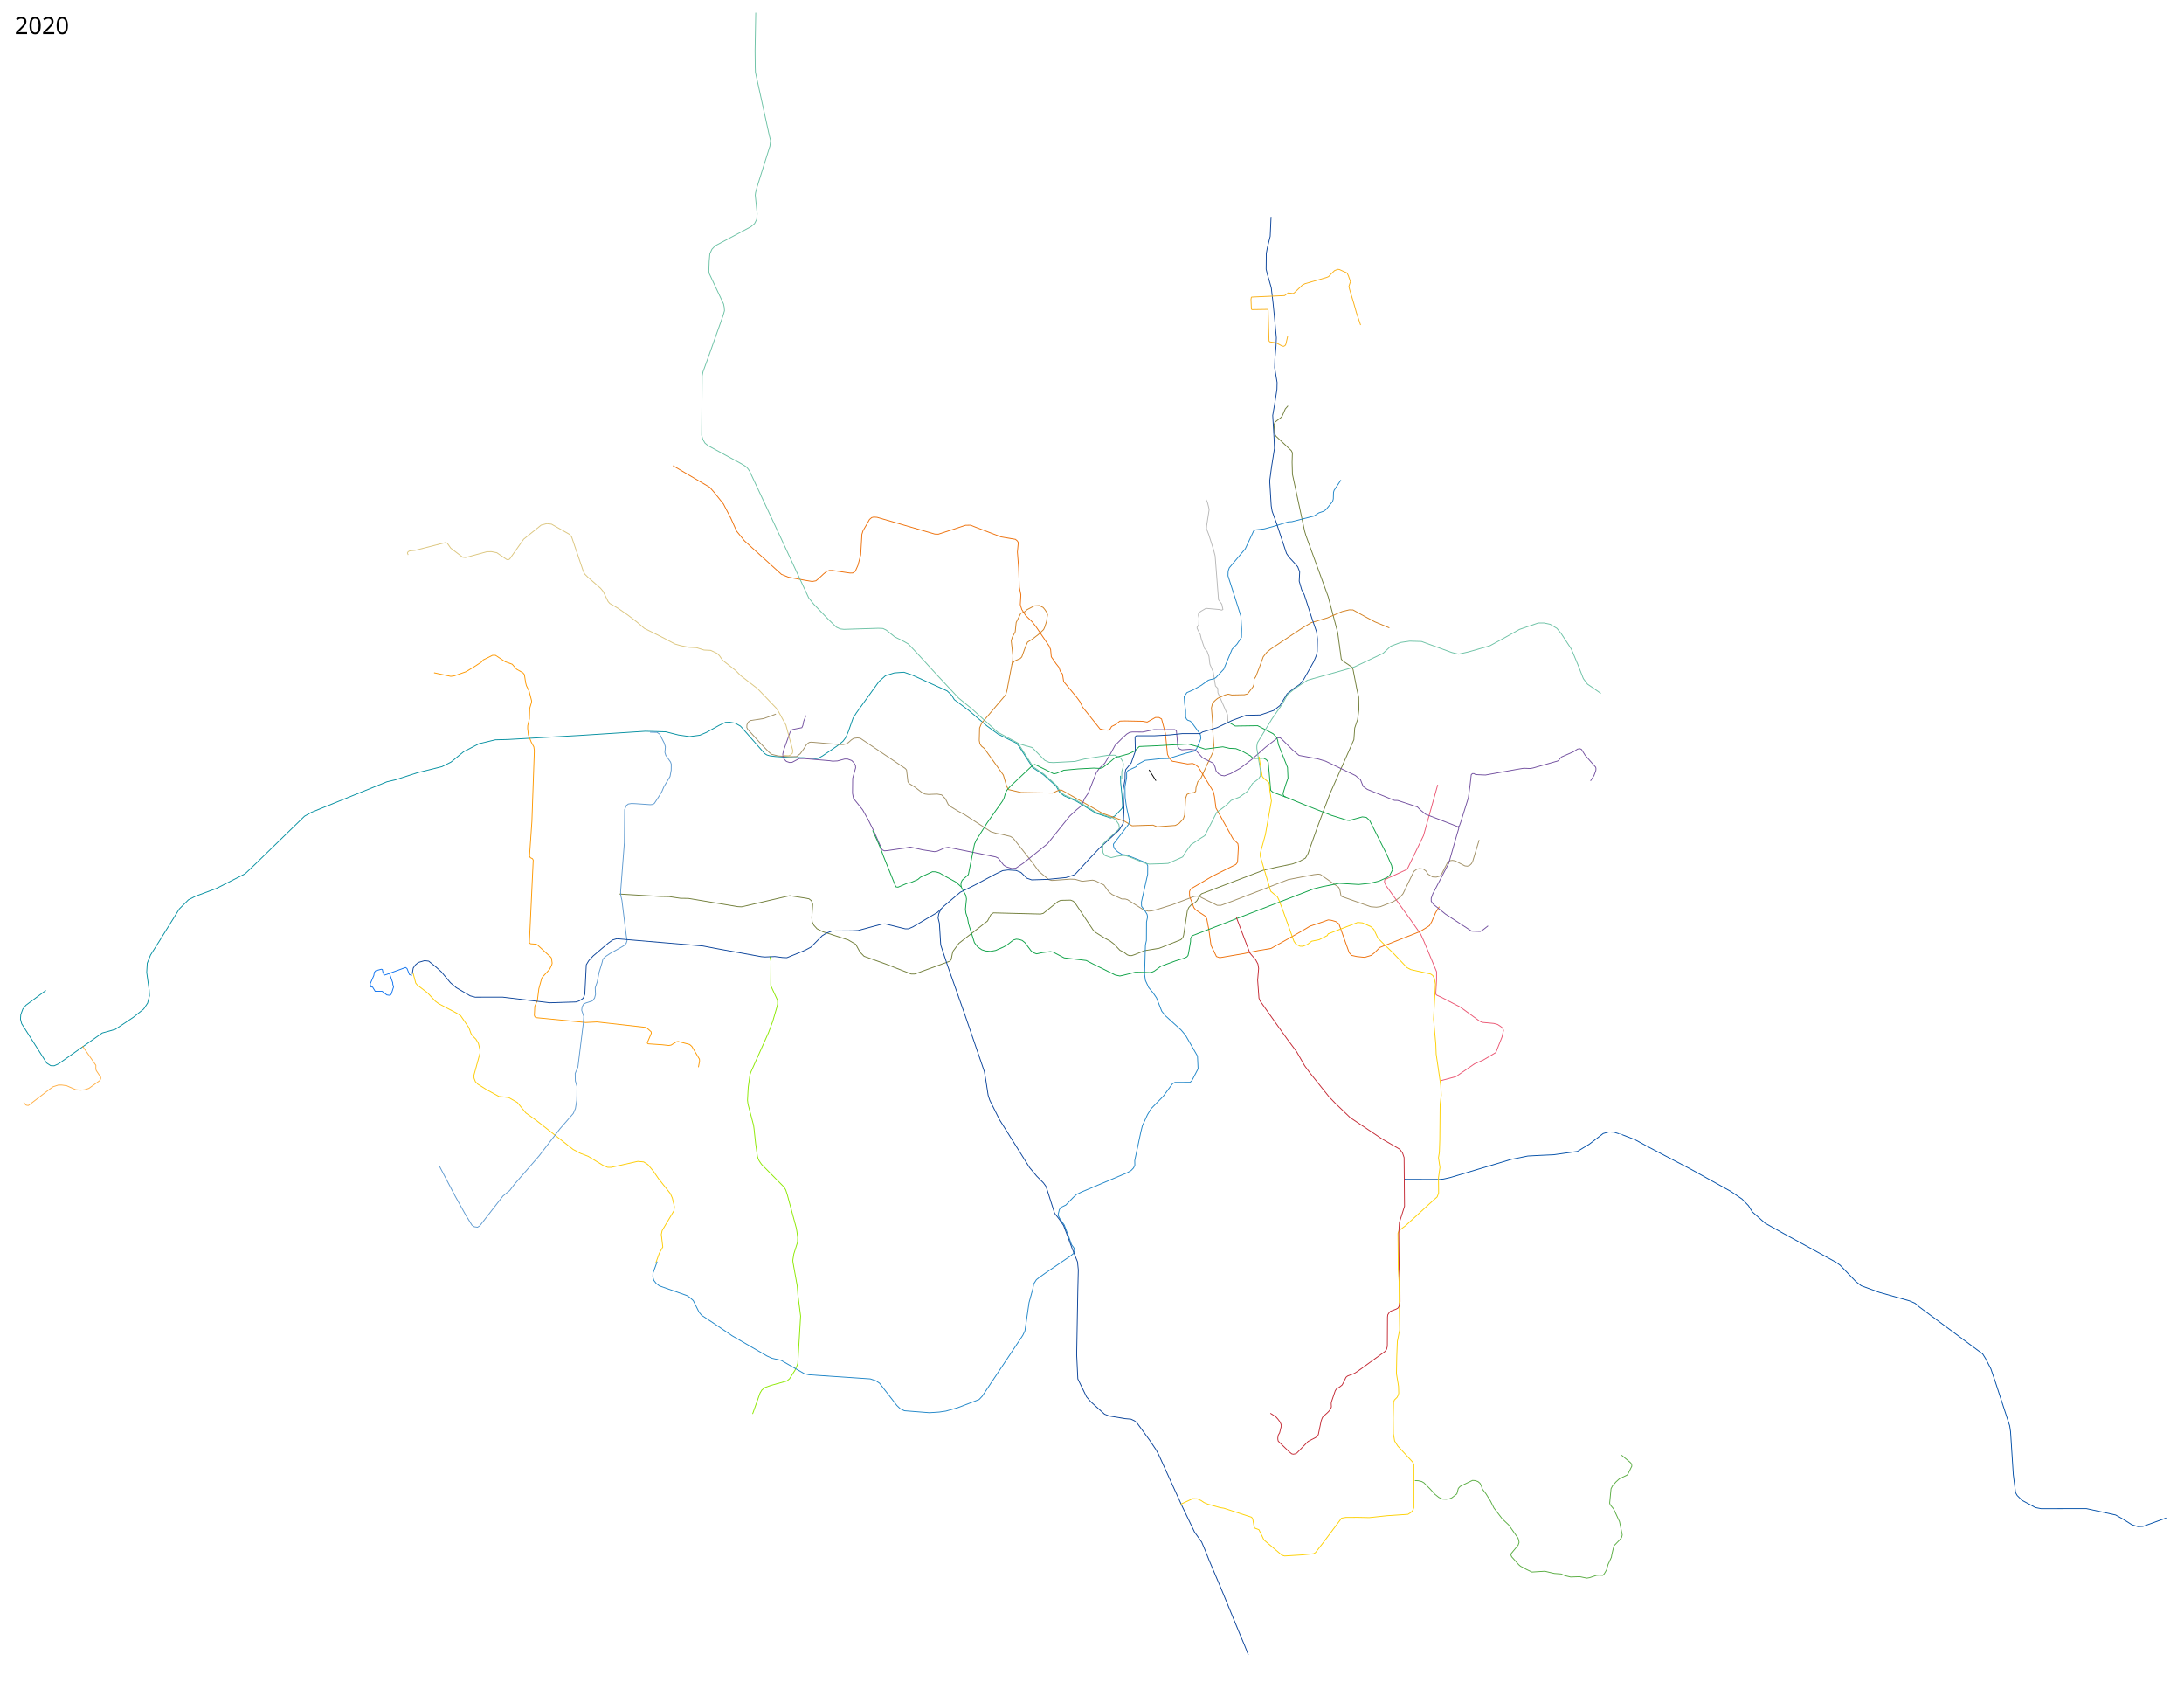
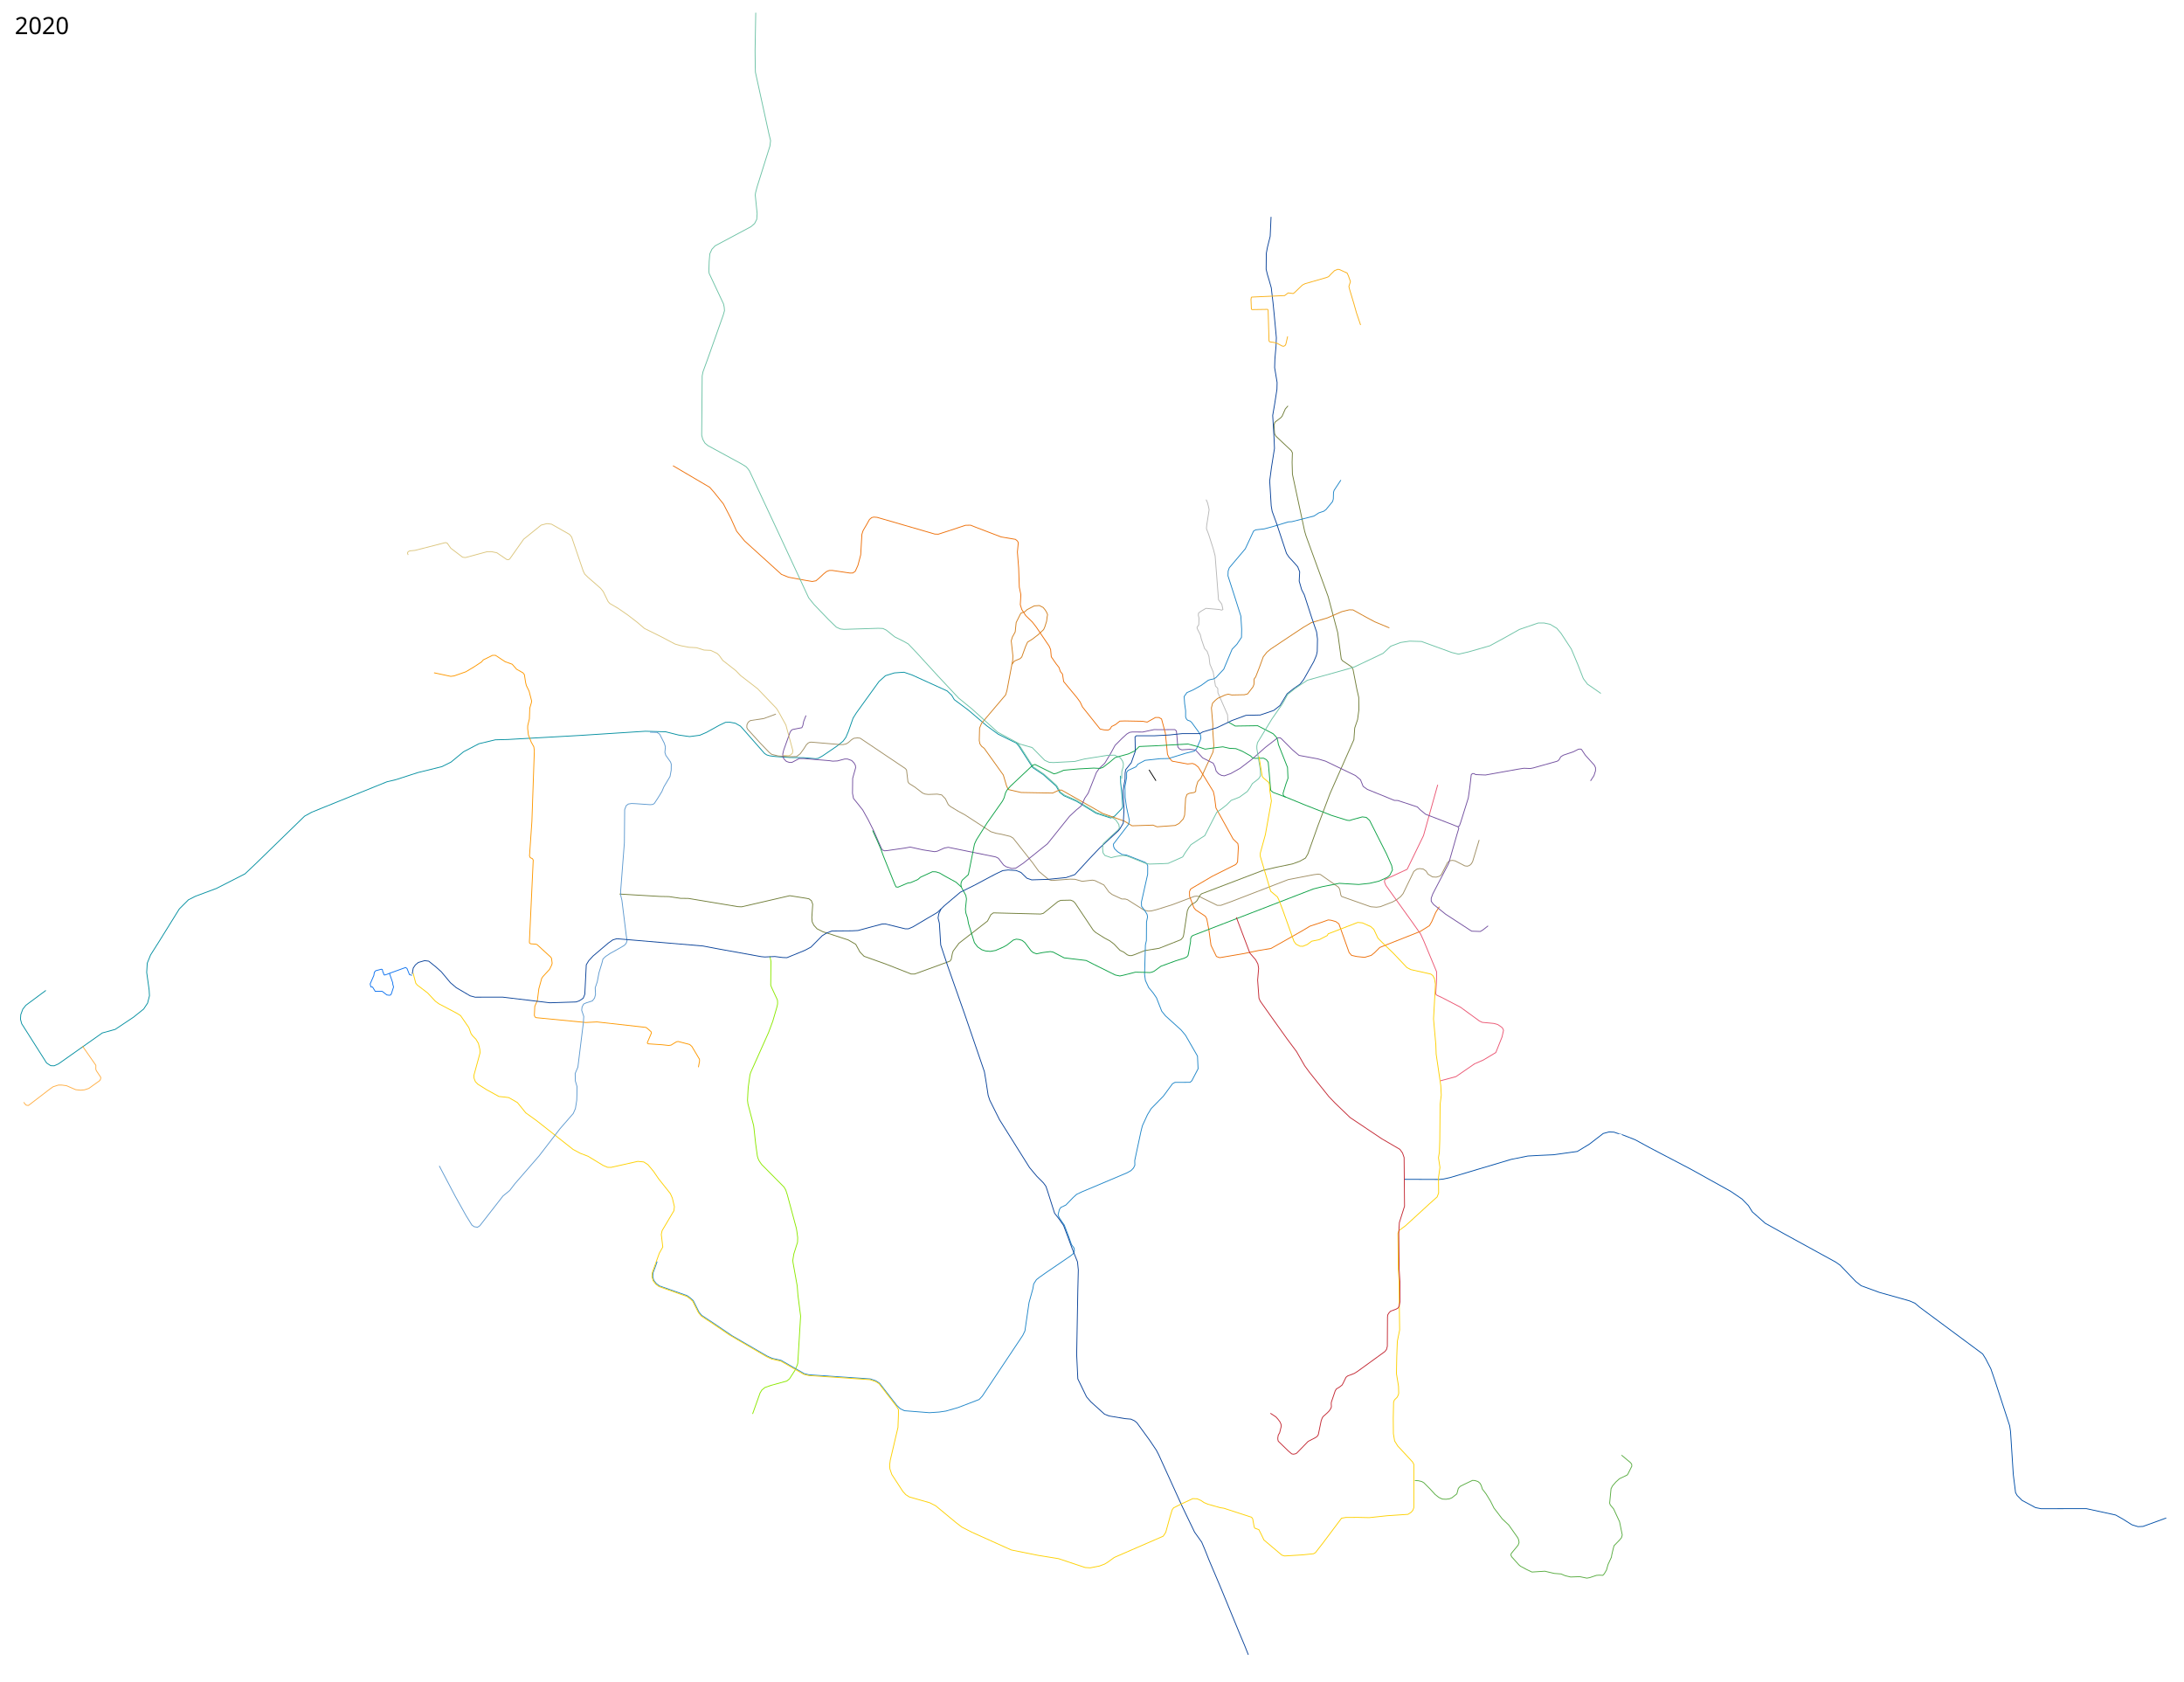
- <svg xmlns="http://www.w3.org/2000/svg" width="13250" height="10200">
+ <svg xmlns="http://www.w3.org/2000/svg" height="10200" width="13250">
  <path d="M278.138 6007.627l-120.882 89.817-18.909 23.636-12.155 33.091-2.026 27.688 7.428 27.688 151.271 238.387 24.987 16.208 20.935.675 25.662-11.48 266.075-187.739 78.337-21.61 111.428-74.285 61.454-49.298 23.636-35.792 11.48-44.57-2.026-35.117-14.857-106.7 3.377-56.052 20.26-49.973 51.323-81.038 122.908-197.869 55.376-55.376 42.545-21.61 126.96-47.272 173.557-88.467 62.129-58.752 299.166-291.062 43.896-24.312 455.839-184.361 52-12.156 136.414-43.896 145.193-35.792 55.376-27.688 76.31-62.804 93.195-48.623 99.272-23.636 76.31-2.026 433.554-24.312 400.464-25.662 123.583 3.377 77.662 19.584 66.856 9.454 62.13-8.103 40.344-17.392 77.16-42.712 38.494-18.233 26.337-.676 33.09 6.078 31.065 17.559 14.857 16.207 131.687 149.92 13.368 8.661 19.048 5.521 32.415 4.052 85.854 5.826 86.91 1.433 71.866 5.969 15.28-1.91 27.697-15.52 87.87-59.953 35.53-28.627 17.118-23.093 14.883-34.72 29.039-82.39 20.014-31.759 137.335-190.42 39.168-35.116 54.026-16.883 58.077-4.052 47.948 16.207 214.076 97.246 27.688 26.338 15.532 26.337 87.791 65.506 110.077 93.869 68.545 50.311 110.063 54.122 15.642 18.595 83.98 129.878 63.525 42.48 78.177 69.623 21.634 38.122 26.593 20.91 75.653 33.067 118.146 72.62 88.995 28.76 24.312-11.48 44.233-46.26 4.39-12.493-4.728-70.909-7.584-71.949-.984-42.78" fill="none" stroke="#038fa0" stroke-width="5" stroke-linejoin="round" />
  <path d="M4670.925 5802.024l6.208 28.89-1.194 144.928 5.491 14.326 34.86 74.97 1.193 11.939v12.415l-3.104 15.52-26.025 89.296-25.786 69.002-107.92 241.388-5.014 16.474-10.267 74.494-1.91 31.516-2.387 46.558 2.626 22.444 34.382 130.602 2.387 18.623 9.79 90.73 10.744 77.358 3.82 12.654 5.73 12.894 8.596 13.609 8.595 11.7 134.661 135.854 10.506 17.668 9.55 29.13 54.915 203.424 3.343 20.055 4.775 36.292-.955 28.174-22.444 71.15-6.207 37.725.955 12.893 25.786 143.734 4.297 55.393 16.236 127.02-17.19 286.99-4.776 14.327-11.938 27.218-33.426 52.05-16.236 13.37-95.504 26.265-37.725 13.37-18.145 14.803-10.983 18.146-45.365 127.02" fill="none" stroke="#8be800" stroke-width="5" stroke-linejoin="round" />
  <path d="M2633.31 4080.945l101.297 21.61 20.26-2.7 71.245-24.987 48.623-29.04 46.26-30.388 11.142-12.831 56.052-27.688h17.558l59.09 38.83 42.545 15.195 26.675 30.39 38.493 21.61 8.78 11.142 7.766 49.298 4.39 17.221 16.544 34.103 15.195 58.753-1.013 9.455-10.13 34.44-2.363 65.169-10.13 41.532-.338 17.558 4.39 38.156 16.883 42.882 16.207 29.714 3.04 23.636-14.858 428.152-14.519 210.024 4.727 10.13 12.831 6.078 5.065 8.441-23.298 497.372 1.013 6.077 6.078 4.39 31.74 2.364 8.103 3.039 83.74 76.648 3.714 7.09 3.714 28.702-2.363 9.792-13.17 27.35-40.518 43.896-7.091 10.13-17.558 63.48-9.117 71.921-15.532 35.117-2.702 55.038 3.715 8.78 6.077 4.726 301.53 29.377 68.882-3.377 295.79 33.09 7.09 4.053 25.325 22.285 1.35 9.117-23.973 56.051v4.052l4.39 4.052 85.427 5.74 39.844 4.39 14.181-2.364 32.416-19.922 10.467-2.026 69.895 18.234 13.17 11.818 45.92 76.986 1.014 10.805-7.091 38.156" fill="none" stroke="#fd9800" stroke-width="5" stroke-linejoin="round" />
  <path d="M7450.013 4383.15l-2.701-47.61-58.415-133.375-1.013-26.675-13.844-14.52-13.844-85.09-19.922-47.272-5.74-46.934-11.143-30.727-15.532-17.559-19.922-58.752-5.74-24.65-13.507-26.337-6.077-12.83v-6.416l10.13-14.857 1.35-40.182-4.052-17.558 1.688-13.844 14.182-10.13 30.727-17.896 79.687 7.091 15.195 3.714 7.766-3.714-6.753-32.077-19.922-27.013-20.597-265.738-10.467-40.519-29.039-90.83-13.169-34.104 1.35-18.57 14.858-95.896-2.701-14.857-7.091-28.363-8.442-18.571" fill="none" stroke="#b7b7b7" stroke-width="5" stroke-linejoin="round" />
  <path d="M8520.228 7153.41l212.975.792 24.83-2.701 39.158-8.596 371.99-110.785 100.279-20.056 71.15-3.82 84.522-3.82 75.448-10.505 68.763-9.55 72.584-43.933 84.521-64.943 35.337-9.55 30.561 1.432s31.517 11.46 31.517 9.55c0-1.91 95.981 36.292 95.981 36.292l88.819 48.23 251.654 131.796 239.716 133.229 68.286 46.32 39.157 40.111 23.398 37.724 78.314 69.241 116.515 64.943 310.867 170.475 26.741 18.624 95.982 99.802 32.471 25.308 109.83 40.112 183.369 51.573 32.949 14.325 28.651 24.354 382.018 283.17 18.145 29.13 31.517 61.122 24.353 70.673 89.775 275.053 5.252 35.336 16.714 260.25 13.848 109.83 10.028 17.668 29.128 29.129 81.657 43.932 34.381 6.685 274.098-.477 177.638 38.679 41.067 22.92 57.78 36.293 36.769 11.46 30.562-1.433 140.868-51.094" fill="none" stroke="#004ea7" stroke-width="5" stroke-linejoin="round" />
  <path d="M6171 4506l15 17.5 82 128 65 44 38 33.5 40 36.5 22.5 39 25 18.5 74 32.5 44 27 73.95 45.498 46.6 15.927 53.089 16.516 18.876 12.388 18.876 28.314 3.22 22.435-8.12 10.912-47.6 43.337" fill="none" stroke="#6bc1a4" stroke-width="5" stroke-linejoin="round" />
  <path d="M4707.36 4331.312l-73.692 27.124-81.244 12.247-13.273 10.006-7.616 15.29-.825 16.774 5.192 10.599 74.574 82.04 55.196 57.413 15.294 12.51 39.518 9.987 74.224 4.593 38.237-1.027 22.29-17.224 22.33-30.921 13.513-21.737 11.257-11.31 9.72-5.173 10.51-.965 171.896 14.632 20.908.145 17.695-3.899 13.7-8.14 18.438-16.379 14.564-9.54 22.539-2.503 16.223 1.776 273.91 184.068 7.42 8.775 8.48 71.44 6.47 10.075 35.46 22.29 46.87 36.027 14.941 6.177 20.256 2.375 53.698-2.026 26.895 4.789 22.75 23.58 17.214 35.09 12.892 11.463 47.934 29.224 38.474 20.474 159.068 103.343 33.434 10.13 30.408 5.278 54.698 13.276 16.343 10.119 16.079 19.96 102.33 129.686 37.487 51.67 60.79 50.66 18.237 5.066 58.764-4.053 52.685-4.053 29.381 1.014 43.567 12.158 62.213-7.096 15.814 3.069 53.684 26.316 30.277 42.46 19.509 15.24 59.176 27.433 20.658.026 13.672 4.215 99.158 62.575 26 6.645 18.806-1.055 30.88-7.59 95.224-29.631 135.211-51.027 14.514-1.566 17.303 2.539 21.54 11.224 61.697 29.96 23.62 11.962 22.828-.027 63.764-23.04L7815.25 5335.5l155.25-30 26.87-3.312 13.338 2.189 85.772 60.05 24.124 17.18 7.09 11.819 7.43 37.48 5.064 7.09 176.258 62.13 34.103 2.701 23.637-3.039 75.635-29.376 24.312-13.844 23.298-17.896 14.857-18.234 65.168-134.726 18.234-13.506 16.545-3.714 22.961 3.039 16.883 12.493 11.143 18.234 28.025 16.883 21.948 1.35 21.61-6.078 10.468-10.467 36.467-71.584 14.182-11.48 16.545-2.026 15.195 2.701 59.765 30.727 15.532 1.688 12.831-4.727 11.143-10.467 7.429-13.169 39.506-130.674" fill="none" stroke="#9f8e63" stroke-width="5" stroke-linejoin="round" />
  <path d="M8722.497 4760.094l-86.12 308.003-99.29 204.659-135.764 62.817-2.026 13.17 8.105 21.278 160.08 222.897 50.659 71.934 19.25 41.54 78.014 187.436v48.632l-4.816 84.146 2.954 7.509 5.915 3.583 26.342 12.158 114.41 59.343 115.013 83.777 17.29 8.263 70.448 6.593 22.803 6.25 16.447 10.776 12.382 9.395 7.092 15.197-9.118 40.527-37.487 94.225-76.251 45.658-53.106 22.987-113.001 77.764-93.988 25.132" fill="none" stroke="#ea5572" stroke-width="5" stroke-linejoin="round" />
-   <path d="M3978.5 7661l21.5-59.5 21-37.5-9-76.5 5-23 71.5-120.5 3-24.5-12.5-52.5-12-27-71.5-90-31.5-46-33-39.5-25.5-16.5-36-3.5L3707 7081l-21-.5-27-11.5-91.5-55.5-47-18-43.776-23.484L3256 6798l-66-47.5-51.182-62.94-52.117-29.863L3058 6654l-31-3-74.5-41-53.791-33.755-14.52-15.195-8.44-21.61-.339-17.896 37.143-135.739-1.35-20.26-8.78-36.804-15.195-25.325-19.921-20.26-9.792-13.843-12.832-35.792-50.31-72.934-19.923-12.832-112.44-59.427-20.597-15.195-47.61-50.649-62.467-47.61-9.117-11.48-16.207-61.454" fill="none" stroke="#fdcc03" stroke-width="5" stroke-linejoin="round" />
+   <path d="M3978.5 7661l21.5-59.5 21-37.5-9-76.5 5-23 71.5-120.5 3-24.5-12.5-52.5-12-27-71.5-90-31.5-46-33-39.5-25.5-16.5-36-3.5L3707 7081l-21-.5-27-11.5-91.5-55.5-47-18-43.776-23.484L3256 6798l-66-47.5-51.182-62.94-52.117-29.863L3058 6654l-31-3-74.5-41-53.791-33.755-14.52-15.195-8.44-21.61-.339-17.896 37.143-135.739-1.35-20.26-8.78-36.804-15.195-25.325-19.921-20.26-9.792-13.843-12.832-35.792-50.31-72.934-19.923-12.832-112.44-59.427-20.597-15.195-47.61-50.649-62.467-47.61-9.117-11.48-16.207-61.454" fill="none" stroke="#fdd001" stroke-width="5" stroke-linejoin="round" />
  <path d="M7813.975 2462.005l-16.144 18.487-19.563 44.437-8.885 9.709-20.803 15.565-13.79 10.948-5.658 16.763 3.5 52.5 8.105 15.198 93.356 87.882 6.724 12.922-1.802 58.264 2.026 71.934 73.961 345.49 8.106 27.356 134.75 369.807 57.751 217.83 21.678 160.345 7.42 10.316 56.276 38.135 7.674 14.787 23.467 120.895 11.145 48.632 1.013 74.974-8.106 59.777-17.223 50.659-5.066 70.92-145.14 327.521-73.217 194.76-60.79 170.793-14.672 25.263-34.448 19.25-44.579 16.21-98.277 20.265-79.027 18.237-373.899 142.54-9.105 8.645-19.395 33.869-10.974 10.487-20.237 10.447-18.26 20.485-8.332 18.87-22.593 147.739-4.513 14.409-12.171 13.592-131.725 52.066-88.146 14.184-60.79 24.316-18.377 6.048-13.783-.278-12.498-4.664-21.198-16.303-23.303-11.145-35.46-37.487-26.093-19.987-29.855-15.685-54.948-34.408-15.448-14.197-109.738-164.2-11.563-11.794-16.16-6.416-60.212 1.25-17.421 8.092-88.146 70.922-16.21 4.053-286.727-7.093-15.197 11.145-20.264 38.5-173.251 134.752-34.974 47.119-4.671 13.814-7.277 37.055-7.697 10.487-213.87 77.948h-21.277l-155.015-60.79-130.699-46.606-25.329-26.342-25.33-46.606-45.592-26.342-133.738-43.567-19.49-5.858-35.881-18.145-19.273-21.278-10.171-20.784-2.237-25.817 5.415-81.173-8.018-21.438-14.55-11.202L4890 5448.5l-98.5-15.5-292 67.5-22.5-1-301-50-47-.5-70-10.5-55-1-245.5-14.5" fill="none" stroke="#707d38" stroke-width="5" stroke-linejoin="round" />
  <path d="M6137 4033l17-23 35-15 10-10 22-61 13-29 29-18 34-26 34.5-32 7.5-17 10.5-33.5 1.5-11 1-10.5 3.5-19-6.602-15.74-8.898-13.76-11-13.5-23-12-31 2-44 23-13 12-25 10-28 56-6 57-17 31-7 23 10 91-1 26-35 185-8 26-146 172-12 29-2 76 4 20 10 14.5 16 12.5 116 162 20 67 10 21 78 18 191 3.5 39.5-18 14.395-.175L6461 4804l229 130 132 47 46 28 127-4 25 10 110-8 23-12 26-28 8-23 2-34 4-68 8-23 14-7 30-5 9-6 2-24 11-36 18-19 35-77 39.5-84 4.587-38.97-6.587-93.03.5-35-8.5-100 7-29 16.5-17 13.958-11.669 45.542-20.831 19.009-4.813 21.489 4.874L7550 4214l19-5 32.5-42.5 6.123-15.608.877-31.892 9.89-14.05L7641 4047l23-63 22-28 24.482-19.965L7817 3865l89-59 49-29 98-29 88-38 44.5-11 23 .5 76.5 42.5 55.513 29.65 88.466 36.805" fill="none" stroke="#d27e1c" stroke-width="5" stroke-linejoin="round" />
-   <path d="M4889.89 4339.805l-13.89 35.192-5 25-6.172 14-22.06 4.172-33.787 6.768-7.404 4.04-7.889 11.483-39.137 109.554-5.712 23.74 1.525 19.769 7.95 12.268 12.575 12.732 19.111 6.475 15.697-1.111 43.303-22.89h27l156 13 19.676 2.95 28.807-1.464 43.754-11.483H5142l25 9 13.856 14.12 8.922 16.012L5191 4657l-18 64-1 91 6 31 21 26 35 44 34 61 31.25 62.75L5348 5147.5l5.76 8.139 12.715 5.129L5385 5159l105-15 32-6 77 17 71 11 16.757-3.05 42.789-19.122 23.657-4.353L5780 5145l261 53 16 8 31.419 40.637 15.006 10.424L6138 5268l25-2 45-30 147-118 134-167 42-39 29-24 21-46 21-31 50-126 18-25 32-30 34-56 29-53 41-41 29.465-27.232 17.387-10.357L6869 4440l63.898.243 69.313-14.89L7034 4426l93.548-.586 9.516 8.313L7141 4475l4.646 55.343 10 12.414 14.486 5.536L7218 4545l35 4 43 48 64 32 11.139 22.016 6.83 25.588L7392 4693l18 10 17.99 3.06L7467 4692l57-32 72-55 80-71 54-42 16.747-13.06 8.944-4.211 11.242.697L7775 4482l66 66 40 34 114 21 47 14 181 87 31 26 16 40 25 18 164.528 66.919 20.398.563 119.224 39.173L8615 4911l34 28 156 60 39.374 15.667 9.222-4.293L8862 4987l46-147 10-72 7.75-68.75 6.772-6.963 9.517-.162 10.461 6.375 59.5 2.5 197.095-35.35 36.022-5.697 39.064 1.57 17.138-3.27 148.882-42.308 5.964-3.578 7.831-10.719 9.762-10.27 71.49-31.222 26.012-16.611 14.598-1.962 8.853 4.262 22.492 35.771 63.69 72.134 1.72 8.868-1.072 11.866-11.34 30.57-20.704 31.651" fill="none" stroke="#714e9e" stroke-width="5" stroke-linejoin="round" />
+   <path d="M4889.89 4339.805l-13.89 35.192-5 25-6.172 14-22.06 4.172-33.787 6.768-7.404 4.04-7.889 11.483-39.137 109.554-5.712 23.74 1.525 19.769 7.95 12.268 12.575 12.732 19.111 6.475 15.697-1.111 43.303-22.89h27l156 13 19.676 2.95 28.807-1.464 43.754-11.483H5142l25 9 13.856 14.12 8.922 16.012L5191 4657l-18 64-1 91 6 31 21 26 35 44 34 61 31.25 62.75L5348 5147.5l5.76 8.139 12.715 5.129L5385 5159l105-15 32-6 77 17 71 11 16.757-3.05 42.789-19.122 23.657-4.353L5780 5145l261 53 16 8 31.419 40.637 15.006 10.424L6138 5268l25-2 45-30 147-118 134-167 42-39 29-24 21-46 21-31 50-126 18-25 32-30 34-56 29-53 41-41 29.465-27.232 17.387-10.357L6869 4440l63.898.243 69.313-14.89L7034 4426l93.548-.586 9.516 8.313L7141 4475l4.646 55.343 10 12.414 14.486 5.536L7218 4545l35 4 43 48 64 32 11.139 22.016 6.83 25.588L7392 4693l18 10 17.99 3.06L7467 4692l57-32 72-55 80-71 54-42 16.747-13.06 8.944-4.211 11.242.697L7775 4482l66 66 40 34 114 21 47 14 181 87 31 26 16 40 25 18 164.528 66.919 20.398.563 119.224 39.173L8615 4911l34 28 156 60 39.374 15.667 9.222-4.293L8862 4987l46-147 10-72 7.75-68.75 6.772-6.963 9.517-.162 10.461 6.375 59.5 2.5 197.095-35.35 36.022-5.697 39.064 1.57 17.138-3.27 143.453-40.213 8.396-3.885 6.22-7.21 9.64-16.474 15.164-9.694 61.055-20.62 31.224-15.8 11.152-.913 7.088 2.401 23.648 35.496 54.056 59.604 7.427 15.766-.166 19.238-9.476 29.105-20.703 31.651" fill="none" stroke="#714e9e" stroke-width="5" stroke-linejoin="round" />
  <path d="M8135 2912l-41 62-3.75 12.5-1.25 40-4.25 15.5-40.25 49-13.5 10-30 10-29 19-134.56 34.39-20.94 1.11-97.5 29.5-49 13-52 6-12.5 7-50.5 108-97 115-7 20-1 29 40 124 38 120 5 79-1 50-28 42-29 30-50.75 121.25-47.38 50.602-14.37 8.398-19.223 3.69-13.027 4.31L7288 4157l-50 28-37 16-17 24 3 43 6 42v39l4.75 11.75 7.31 7.787 15.088 5.185 8.852 7.528 45.944 62.9 8.306 14.35 2 19.5-3 11-23.25 53.25-13.5 13.75-52.5 13-104 32-50 1-92 10-43 23-12 16-48 22-9 12v31l-10 56 1 65 8 57 18 84-5 22-92 120 1.172 15.585 6.078 13.165L6780 5166l27 17 27.25 3.5 114.5 45 9.388 9.261 4.862 10.489-.354 51.921L6925 5471l.525 26.171 23.767 32.479 9.9 16.996 2.88 15.05-6.426 31.494L6955 5705l-6 27-5 178 5 37 19.95 43.182 27.06 32.646 20.212 29.525 31.757 81.021 22.666 28.352 94.554 85.507L7192 6279l73 127 3.586 76.839-37.707 72.454-10.707 9.646-92.283.525L7113 6574l-55.201 75.12-73.82 75.436-22.365 36.671-30.907 67.16-9.1 36.301-37.314 174.766L6885 7068l-8.245 16.888-15.008 15.476-22.969 13.03-273.152 115.192-33.515 15.646-20.99 18.99-44.871 46.278-30.25 14.25-9 13.5-7.928 31.762 7.428 17.738 17.5 26 12.75 17.75 25 65.75 19 53.25 15.5 21.25 2 15.75-5.246 16.369-17.254 14.38L6464 7639l-115.5 78.75-43.25 30.5-17.5 14-16.5 25.75-5.25 30-23 83-25 172-13 27-246 369-19 20-128 49-73 21-41 6-59 4-152-12-25-12-21-20-105-135-23-15-33-11-372-25-29-7-140-80.5-55-12.5-30.894-14.024-211.646-122.716-110.96-75.26-73.5-48.5-16-19.5-35-70-20.25-18-16.804-11.957L4001 7800l-19.5-14.5-14.75-19-6.25-21.75 1.086-22.819 17.164-46.431 8-23.25" fill="none" stroke="#1e85c7" stroke-width="5" stroke-linejoin="round" />
  <path d="M4083 2825l223 131 27 31 56 70 45 87 35 78 48 59 224 203 42 17 102.5 19 42 7 22.5-4 18-15 29.5-27.5 17.5-14 16.185-6.146L5049 3460l108 16 17-.5 15-10.5 16-36 16.724-63.219L5229 3241l7.228-22.614L5257 3183l18-32 13.5-11.5 12.5-3 20.213 1.513L5640.5 3230.5l30.5 9 21.68.833L5743 3224l115-38 30.556-.317L5922 3199l152 58 86.5 14.5 11.469 9.615 5.871 9.893-5.394 57.514L6180 3446l4 115.5 9.5 46-3.5 60.5 9 29 24 37 40 39 24 31 78 115 9 21 4 44 29 42 18 23 8 24 13 16 7 45 81 98 19 26 14 30 107 134 23 5 24.407 1.935 13.189-6.46L6744 4406.5l23.552-11.459L6794 4374l31-1 106 2 29 5 50-28h21l16 9 23 86 13 129 11.5 23.5 17.115 17.53L7205 4634l30.17-3.055L7250 4637l20 16 91 148 7 31 9 69 104 188 29 28 3 22-5 90.5-10.5 14L7355 5315l-121 71-11.166 7.266L7216.5 5408l.5 29 26 68.5 11 13.5 58.497 38.635 8.767 15.352L7334 5640l13 94 33 68 20 7 147-25 86-18 78-13 186-105 50-30 78-26 33-12 18 2 28 8 19 14 62 174 15 17 31 7 48 5 40-12 20-16 32-32 40-16 205-81 56-35 14-24 24-56 22-35" fill="none" stroke="#ed6f08" stroke-width="5" stroke-linejoin="round" />
  <path d="M7454 4381l40 23 136-2 94.454 49 19.546 21 7 17 5 27.071L7811.172 4655l2.828 66-12 33-17.705 57.521.644 9.014L7791 4831l122 50 164.929 64.83 95.261 29.694 14.881 1.415L8203 4972l62-17 24 3 20 18 103 204 31 70 5 27-17 33-15 12-51 23-56 13-66 7-118-7-101 20-56 14-256 99-474 183-8.089 5.21-6.507 13.852L7223 5711l-12 69-3.7 16.11-7.068 8.133L7185 5812l-52 16-90 33-41 30-12.9 5.697-13.414 2.585L6940 5898l-52-1-71 18-23 5-28-6-135-67-41-21-134-16-67-35-17-3-47 6-36.444 7.586-20.414-7.586-12.544-10.412-37.912-50.287-16.353-12.908-17.98-5.807-18.135-1.923-17.228 5.276L6108 5733l-20.465 11.455-47.384 20.667-32.151 5.758-29.586-2.89-22.353-7.292-25.182-17.354-19.293-25.596L5876 5603l-6.42-35.228-9.688-29.216-2.842-23.657 6.414-62.12-3.939-21.244-27.868-51.878L5800 5351l-66-36-34.121-19.89-21.879-6.767-21.161-.657-72.716 33.433-15.805 13.857-43.257 18.704L5508 5356l-59.496 25.243-12.404-1.354-7.1-14.89-69-171-16.91-46.155L5322.5 5100l-28.5-62.75" fill="none" stroke="#0ba044" stroke-width="5" stroke-linejoin="round" />
  <path d="M5831.657 5379.657l-2-15.525 1.975-12.725 5.853-12.407 37.515-34 37-185 12-26 64.706-102.534L6082 4859l9.697-19.222 8.267-29.34 8.743-17.267L6130 4769l135-127 14-5 115 57 17-4 43-18 88-8 94-5 37 2 18-6 39-30 36-30 80-22 38-18 28-27 94-4 201-11 57 15 47 16 73-10 35-4 40 9 39 2 39 16 50 28 10 10 14 5 55-1 17 9 11 15 6 65 9 106 14 12 77 29" fill="none" stroke="#0ba044" stroke-width="5" stroke-linejoin="round" />
  <path d="M2665 7072l96.725 183.917L2826 7371l37 60 14 10 20 3 14-9 140.5-180.5 41-33.5 31.1-40.674L3204 7088l66-76 127-165 81-93 13-30 8-50 1-31 .5-52.5-10-34-1-45 16.5-39 33-267.5 2.665-39.46-12.698-37.695 2.305-19.261 9.132-18.009L3554 6084l40-13 13-17 6-22-2-40 12.525-37 10.475-55 18-59 6-24 16.454-15.718L3702 5783l61-34 25-15 10.875-12.048 5.368-15.963L3799 5671l-26-210.585-6.276-25.536L3765 5410l23-298 1.757-200.89L3799 4887l13-10 19.753-3.21L3858 4875l87 6 16.102-1.617L3970 4873l23-35 22.565-36.848 12.11-28.414L4065 4710l7-38 .512-36.297-4.22-13.3-28.989-40.807-5.507-17.982 3.154-33.22-6.465-21.555-28.485-55.84-16.25-10.75-42-1" fill="none" stroke="#5d99cf" stroke-width="5" stroke-linejoin="round" />
  <path d="M2501 5907l6-35 12.818-18.94 17.879-15.06 38.303-11 25 3 43.163 34.86 32.98 29.454 55.464 66.464L2768 5991l84.343 49.464 30.303 8.122 165.758-.354 287.364 34.293 158.525-4.94L3514 6071l24.303-16 9.647-24.354 8.94-178.535 14.635-24.454 26.908-29.2L3691 5720l27-19 24-7 522 44 95 18 259.626 46.818 21.76 1.93L4701 5802l47 6 26 1 110-45 36-19.182 68-68.818 26-16 33-13 121-1 37.475-1.829 145.697-39.232L5370 5604l122 30h19l27.707-11.888 87.94-52.232 60.454-35.415 22.02-20.828L5729 5494l97-82 83-41 130-69 44-21 33-4 48 3 30 12 36 35 29 10 97-3 112-11 53-18 90-98 60-63 114.5-105.5 9.373-11.898L6815 4992l4-81-5.5-117.5 12-66.5.5-37.5 3-20.5 34-42 25-71-2-86 8-7h109l93-5 75-8h109l16-10 87-26 92-44 84-31 87-2 82-28 38-30 43-71 41.25-32.5 37.25-25.75L7909 4122l61.5-109 15.596-36.873L7991.5 3952l1.5-76-5.5-43-29.5-86-45-139-16-31-15-52 3-56-11.75-30.75-21.25-24.5-31.5-33.75-15.5-23-60.5-182.75-26.486-72.595-5.764-33.155L7703 2917l11-83 18-114-2-51-3-55-5.75-94 11.75-68 14-90.5 1-41.5-8-48-7-42 1.5-51 7-80 2-50.5-6-64.5-7.5-79.75-7-70.25-7-58.5-3.311-29.559L7700 1701l-11-36.5-7.5-31.5 1-96 6.5-35.5 17-68 5.284-117.975" fill="none" stroke="#094299" stroke-width="5" stroke-linejoin="round" />
  <path d="M5709.121 5513.636l-13.927 29.233-4.033 25.02 7.839 32.11 8.25 132 41.75 126 104 295 119 347 9 53 14 91 10 30 59 118 182 290 44.06 52.758 40.566 40.626 14.994 20.824L6356 7227l42 132 27.697 35.625 26.839 38.79L6476 7495l27 74 34 85 5 49-3 122-7 392 7 147 53 109 26 30 83 75 28 11 97 16 35 3 21.5 10 14.5 11.5 77 105.5 41 61 14.5 27.5L7172 9137l75 156 43.5 61 21 49.5 23.5 59.5 71.5 168.5 116 282 28.5 67.5 22.432 56.475" fill="none" stroke="#094299" stroke-width="5" stroke-linejoin="round" />
  <path d="M6805.25 4723.5l.5-44.25 8.25-27 1.5-18.75-5-17-13.5-19.5-34-16.5-44 1-141 22.5-56.5 14.5-130.5 7-26-1.5-26.5-12-76.5-77.5-75.5-21.5-77-41-56.5-30.5-156.5-141.5-80.5-65.5-125-133.5-131-143-49.5-52-24.5-14-58-29-51-41-20.622-9.857L5328.5 3811l-208.5 6.5-22-2.5-24.018-10.878L5025.5 3757l-87.5-91-32-40-186-400-172.5-368.5-10.314-14.563L4526.5 2831l-27.5-17-204-111-18-15-13.204-22.79L4257 2640l3-360 5.078-25.15L4296 2170l91.5-258 7.886-27.565-1.768-21.395-4.07-19.445-86.975-184.909-2.121-13.788 2.048-59.398 4-46 12.5-27.5 19.5-21 217.5-116 22-19 13-25.5 2.5-34.5-11.5-112.5 2-15 9-34.5 78-248 4-33-10-41-82-374-1-32-1.093-97.492L4585 77M6735.392 5077.827l-42.142 39.423L6689 5145l3 28 11 16 38 13 35-8 35.5-5.25 21.834 2.395L6855 5199l92 36.75 25.527 5.43L7045 5239l42-2 88-39 17-28 33-46 57-38 27-17 73-142 24-17 35-27 28-28 51-20 47-34 17-24 14-24 38-29.5 11-17.5-.25-33-21.518-131.454-.254-16.06 3.9-20.486L7716 4362l36-52 28-40 32-58 41.366-32.929L7890.75 4153l41.25-27 247-69 39-12 173-82 46-43 61-23 54-8 72 2 184 67 41 10 61-14 129-37 90-49 89-50 114-39 36.286-.05 36.062 7.778 41.013 24.749 25.455 30.405 61.519 94.046 11.313 26.163 28.992 69.296 33.234 84.853 25.456 33.94 28.284 19.093 52.326 36.769" fill="none" stroke="#6bc1a4" stroke-width="5" stroke-linejoin="round" />
-   <path d="M7638.25 4589.5l13 80.5 6.19 38.51L7665 4719l32.615 27.189 3.635 12.06 2.75 37.25 9.5 62.5-36.69 204.64L7646 5175v19l63 212 41 34.5 9 18.5 23 60 60 168 8.25 23 12.5 17 24.25 12.5 17.45.289L7931 5729l27-20 45-9 49-25 6-10.75 179-69 28.25 2.5 51 22.75 18.5 16.75L8360 5691l39 39 18 17 34.75 33.5 84 88.5 23.25 12.25 121 27 12.597 9.01 9.957 18.502 5.946 33.988-4.5 85.25-7 126 14 156 2 57 28 191 3 58-7 55-2 215-2.5 75.5-5.5 34 9 58.5-9 63 1 92-9 24-48 43-144 132-39.25 28.75-6.5 17 2 218.75 4.75 72 1 119.25 2.5 176.25-14 69-3.5 90-2 106 9.768 58.81 2.76 18.467 1.23 40.958-2.416 11.172-7.425 14.142-16.263 16.264-4.95 13.435-2.121 96.873.917 94.379 7.5 44 19 30.5 90 97 7.5 14.5V9145l-5.5 15-10 12.5-20 13-127 8.5-107 11.5-70.5-1.5-73.5.5-25 4.5-114.5 152.5-44 56.5-11.5 6.5-68 7-107.5 6.5-16.5-5-109-92-14.5-30.5-16-32-25.5-9.5-4-11.5-8-44.5-7-10-168-54.5-22.5-3.5-74.5-21-23.5-10-17.5-12-23.5-10.75-27-1L7164 9124" fill="none" stroke="#fdd001" stroke-width="5" stroke-linejoin="round" />
+   <path d="M7638.25 4589.5l13 80.5 6.19 38.51L7665 4719l32.615 27.189 3.635 12.06 2.75 37.25 9.5 62.5-36.69 204.64L7646 5175v19l63 212 41 34.5 9 18.5 23 60 60 168 8.25 23 12.5 17 24.25 12.5 17.45.289L7931 5729l27-20 45-9 49-25 6-10.75 179-69 28.25 2.5 51 22.75 18.5 16.75L8360 5691l39 39 18 17 34.75 33.5 84 88.5 23.25 12.25 121 27 12.597 9.01 9.957 18.502 5.946 33.988-4.5 85.25-7 126 14 156 2 57 28 191 3 58-7 55-2 215-2.5 75.5-5.5 34 9 58.5-9 63 1 92-9 24-48 43-144 132-39.25 28.75-6.5 17 2 218.75 4.75 72 1 119.25 2.5 176.25-14 69-3.5 90-2 106 9.768 58.81 2.76 18.467 1.23 40.958-2.416 11.172-7.425 14.142-16.263 16.264-4.95 13.435-2.121 96.873.917 94.379 7.5 44 19 30.5 90 97 7.5 14.5V9145l-5.5 15-10 12.5-20 13-127 8.5-107 11.5-70.5-1.5-73.5.5-25 4.5-114.5 152.5-44 56.5-11.5 6.5-68 7-107.5 6.5-16.5-5-109-92-14.5-30.5-16-32-25.5-9.5-4-11.5-8-44.5-7-10-168-54.5-22.5-3.5-74.5-21-23.5-10-17.5-12-23.5-10.75-27-1L7164 9124l-44.018 22.103-8.702 12.485-12.209 39.23-26.583 96.623-15.598 23.653-296.739 128.928-37.76 27.407-20.11 12.49-31.901 12.123-55.904 10.922-30.557-1.773-162.11-53.927-122.979-19.86-162.973-32.711-37.688-16.805-202.706-91.248-60.1-30.877-33.935-25.984-123.943-102.544-36.608-18.876-124.205-35.512-21.275-13.51-18.262-20.17-66.853-102.797-11.407-33.607-1.44-24.35 3.716-28.48 46.675-198.46 2.881-78.752v-30.04l-12.767-20.607-104.976-136.014-22.123-13.533-32.61-10.902-371.081-24.751-30.282-7.286-139.724-80.511-55.685-12.607-30.195-13.95-223.667-130.584-97.357-66.207-76.329-50.418-16.763-20.523-34.863-69.48-18.55-16.501-16.305-11.774-168.984-59.827-20.167-14.997-15.639-20.155-7.255-24.02 1.752-24.63L3978.5 7661" fill="none" stroke="#fdd001" stroke-width="5" stroke-linejoin="round" />
  <path d="M8844.374 5014.667l6.293 8.655-12.485 41.496L8789 5237l-96 184-10 27v19l14 19 73 59 149.697 97.636 9.433 5.617L8981 5650l16.293-9.89L9028 5616" fill="none" stroke="#714e9e" stroke-width="5" stroke-linejoin="round" />
  <path d="M7500.5 5564l82 216.5 35.5 41.5 13.5 25.5 4.5 26.5-6.102 70.987 8.041 109.806 7.536 17.475L7705 6156.5l102.61 143.914L7865.5 6378l50 87 29 39.5 116.794 146.298 37.888 39.58 91.826 88.45 192.334 128.835 109.916 64.082 15.735 22.04 9.5 27.622 2.603 295.107-31.346 99.236-3.657 65.343 2.25 218 4.78 75.18.617 120.989-6.1 28.917-7.092 10.805-11.143 6.078-33.428 12.493-9.117 9.792-7.428 11.818-1.688 13.507-1.013 177.608-4.728 18.234-9.116 12.831-164.778 119.531-21.61 13.844-40.857 15.533-9.792 8.103-16.883 34.78-6.415 11.817-14.857 11.818-19.922 12.156-7.091 11.143-23.636 69.22-.675 8.78 1.013 19.246-3.377 9.792-9.792 14.857-11.143 11.48-27.013 23.974-5.064 9.454-5.74 15.87-17.221 83.065-6.416 10.467-11.48 8.104-43.896 22.623-68.545 70.57-8.441 4.728-12.831 2.363-9.792-2.026-19.922-16.882-61.792-60.104-2.363-10.13-.338-9.454 2.701-16.545 8.442-14.857 10.13-40.52-2.026-11.817-6.078-13.844-12.831-16.883-11.48-12.831-33.767-22.286" fill="none" stroke="#c32732" stroke-width="5" stroke-linejoin="round" />
  <path d="M7812 2040.5l-11 47.5-4.75 8-8.62 4.499-8.63-1.5-30-16-18-5.5-27.5-4-4.5-5.5-5.5-186-3-5.5-95 1.5-3.5-3.5-2.5-58 2-12 2.5-2.5 199.5-9 22-16.5 29.5 4 7.5-4.5 49-47 15.5-8 131.5-38 12-5 14-15 22-21.5 20-8 10 1.5 46.5 21.5 7.5 16.5 12.5 35-9.5 29.5 4 17 26.5 88 15.5 55 25 74" fill="none" stroke="#f9b016" stroke-width="5" stroke-linejoin="round" />
  <path d="M8584 8980.5l20.5 1 21 5 13 7.5 37 37 31.5 34.5 22.5 17.5 21.5 10 22 1 20-2.5 15.5-6.5 30-23.5 9-33.5 11-12 27-13.5 48-23 14.5 1 18.5 6 12 10 7.5 13 7.5 23 22.5 29.5 27 44 20.5 41 50 65.5 40.5 38.5 55 78 4.5 12 2.5 14.5-5.5 16.5-10.5 13-31.5 38-2 9.5 4.5 10.5 43.5 48.5 10.5 9 36.5 19.5 32.5 15.5 78.5-5 20.5 5 37 8.5 40.5 3 26 11 32.5 7.5 55.5-2 42.5 9 17-3 42-14 17-1 21 1 9-9.5 13.5-23 9-32.5 20.5-44.5 2.5-15 6.5-28 7-27 34-35 11.5-14 4.5-16.5-16.5-80.5-36-77.5-20.5-24.5-3.5-10.5 8.5-87.5 8.5-16.5 21-24.5 21.5-19.5 46-22 4.5-5 24.5-49-1-13-8-9.5-53.5-44.5" fill="none" stroke="#58ac40" stroke-width="5" stroke-linejoin="round" />
  <path d="M6970.95 4669.364l42.116 66.46" fill="none" stroke="#000" stroke-width="5" stroke-linejoin="round" />
  <path d="M2476.428 3366.186l-4.775-11.46 4.298-8.119 10.027-5.253 31.517-2.865 184.8-47.274 10.984 3.342 21.488 30.562 72.106 54.915 17.19 1.91 130.842-35.337 25.786-.477 33.427 6.685 59.69 40.59 9.55 1.91 8.596-4.298 84.998-120.336 106.01-85.476 34.86-9.073 28.173 3.343 109.353 62.077 12.893 16.236 70.195 206.29 9.073 18.145 17.669 17.669 78.313 68.285 16.236 20.056 29.606 60.645 10.028 11.461 52.05 30.561 57.303 39.635 57.78 44.41 43.454 37.246 95.982 47.275 89.774 47.274 35.337 10.028 48.707 9.55 45.842 2.388 45.365 14.326 40.59 1.91 39.156 18.623 13.37 12.893 20.534 29.13 79.269 62.077 28.651 29.606 103.622 80.224 113.173 117.948 12.415 18.623 46.32 84.044 42.022 155.195-2.388 15.28-11.46 10.984-10.983 4.502-33.374-1.586" fill="none" stroke="#dbc57d" stroke-width="5" stroke-linejoin="round" />
  <path d="M499.924 6344.5l81.671 117.38-.353 23.688 3.182 8.839 26.87 40.305-.707 9.192-4.95 10.253-66.468 47.73-26.163 8.485-24.042 2.475-29.698-3.182-55.508-24.041-28.284-3.89H354.26l-32.173 10.254-20.506 14.495-128.693 98.642-8.84-.354-7.424-2.475-12.728-16.263" fill="none" stroke="#ffae43" stroke-width="5" stroke-linejoin="round" />
-   <text style="-inkscape-font-specification:Sans" y="206.961" x="89.453" font-weight="400" font-size="144px" font-family="Sans">
-     <tspan y="206.961" x="89.453">2020</tspan>
+   <text x="89.453" y="206.961" style="-inkscape-font-specification:Sans" font-weight="400" font-size="144px" font-family="Sans">
+     <tspan x="89.453" y="206.961">2020</tspan>
  </text>
-   <text style="-inkscape-font-specification:Sans" y="10097.961" x="89.453" font-weight="400" font-size="144px" font-family="Sans" />
+   <text x="89.453" y="10097.961" style="-inkscape-font-specification:Sans" font-weight="400" font-size="144px" font-family="Sans" />
  <path d="M2499.588 5916.152l-15.52-4.537-14.564-36.53-8.595-6.685-98.131 35.575 20.056 58.02v7.162l4.775 17.668-13.37 41.545-5.492 7.401-8.596 1.194-13.37-2.149-28.174-21.727-42.5-.239-15.758-25.786-9.073-.239-2.148-3.581-3.343-15.28 22.205-50.857 3.104-19.34 8.595-9.789 34.62-9.073 5.492 2.15 3.581 17.667 3.582 2.866 1.193 9.311 4.537 3.582 16.474-5.014 13.61-5.492" fill="none" stroke="#0d72ef" stroke-width="5" stroke-linejoin="round" />
</svg>
